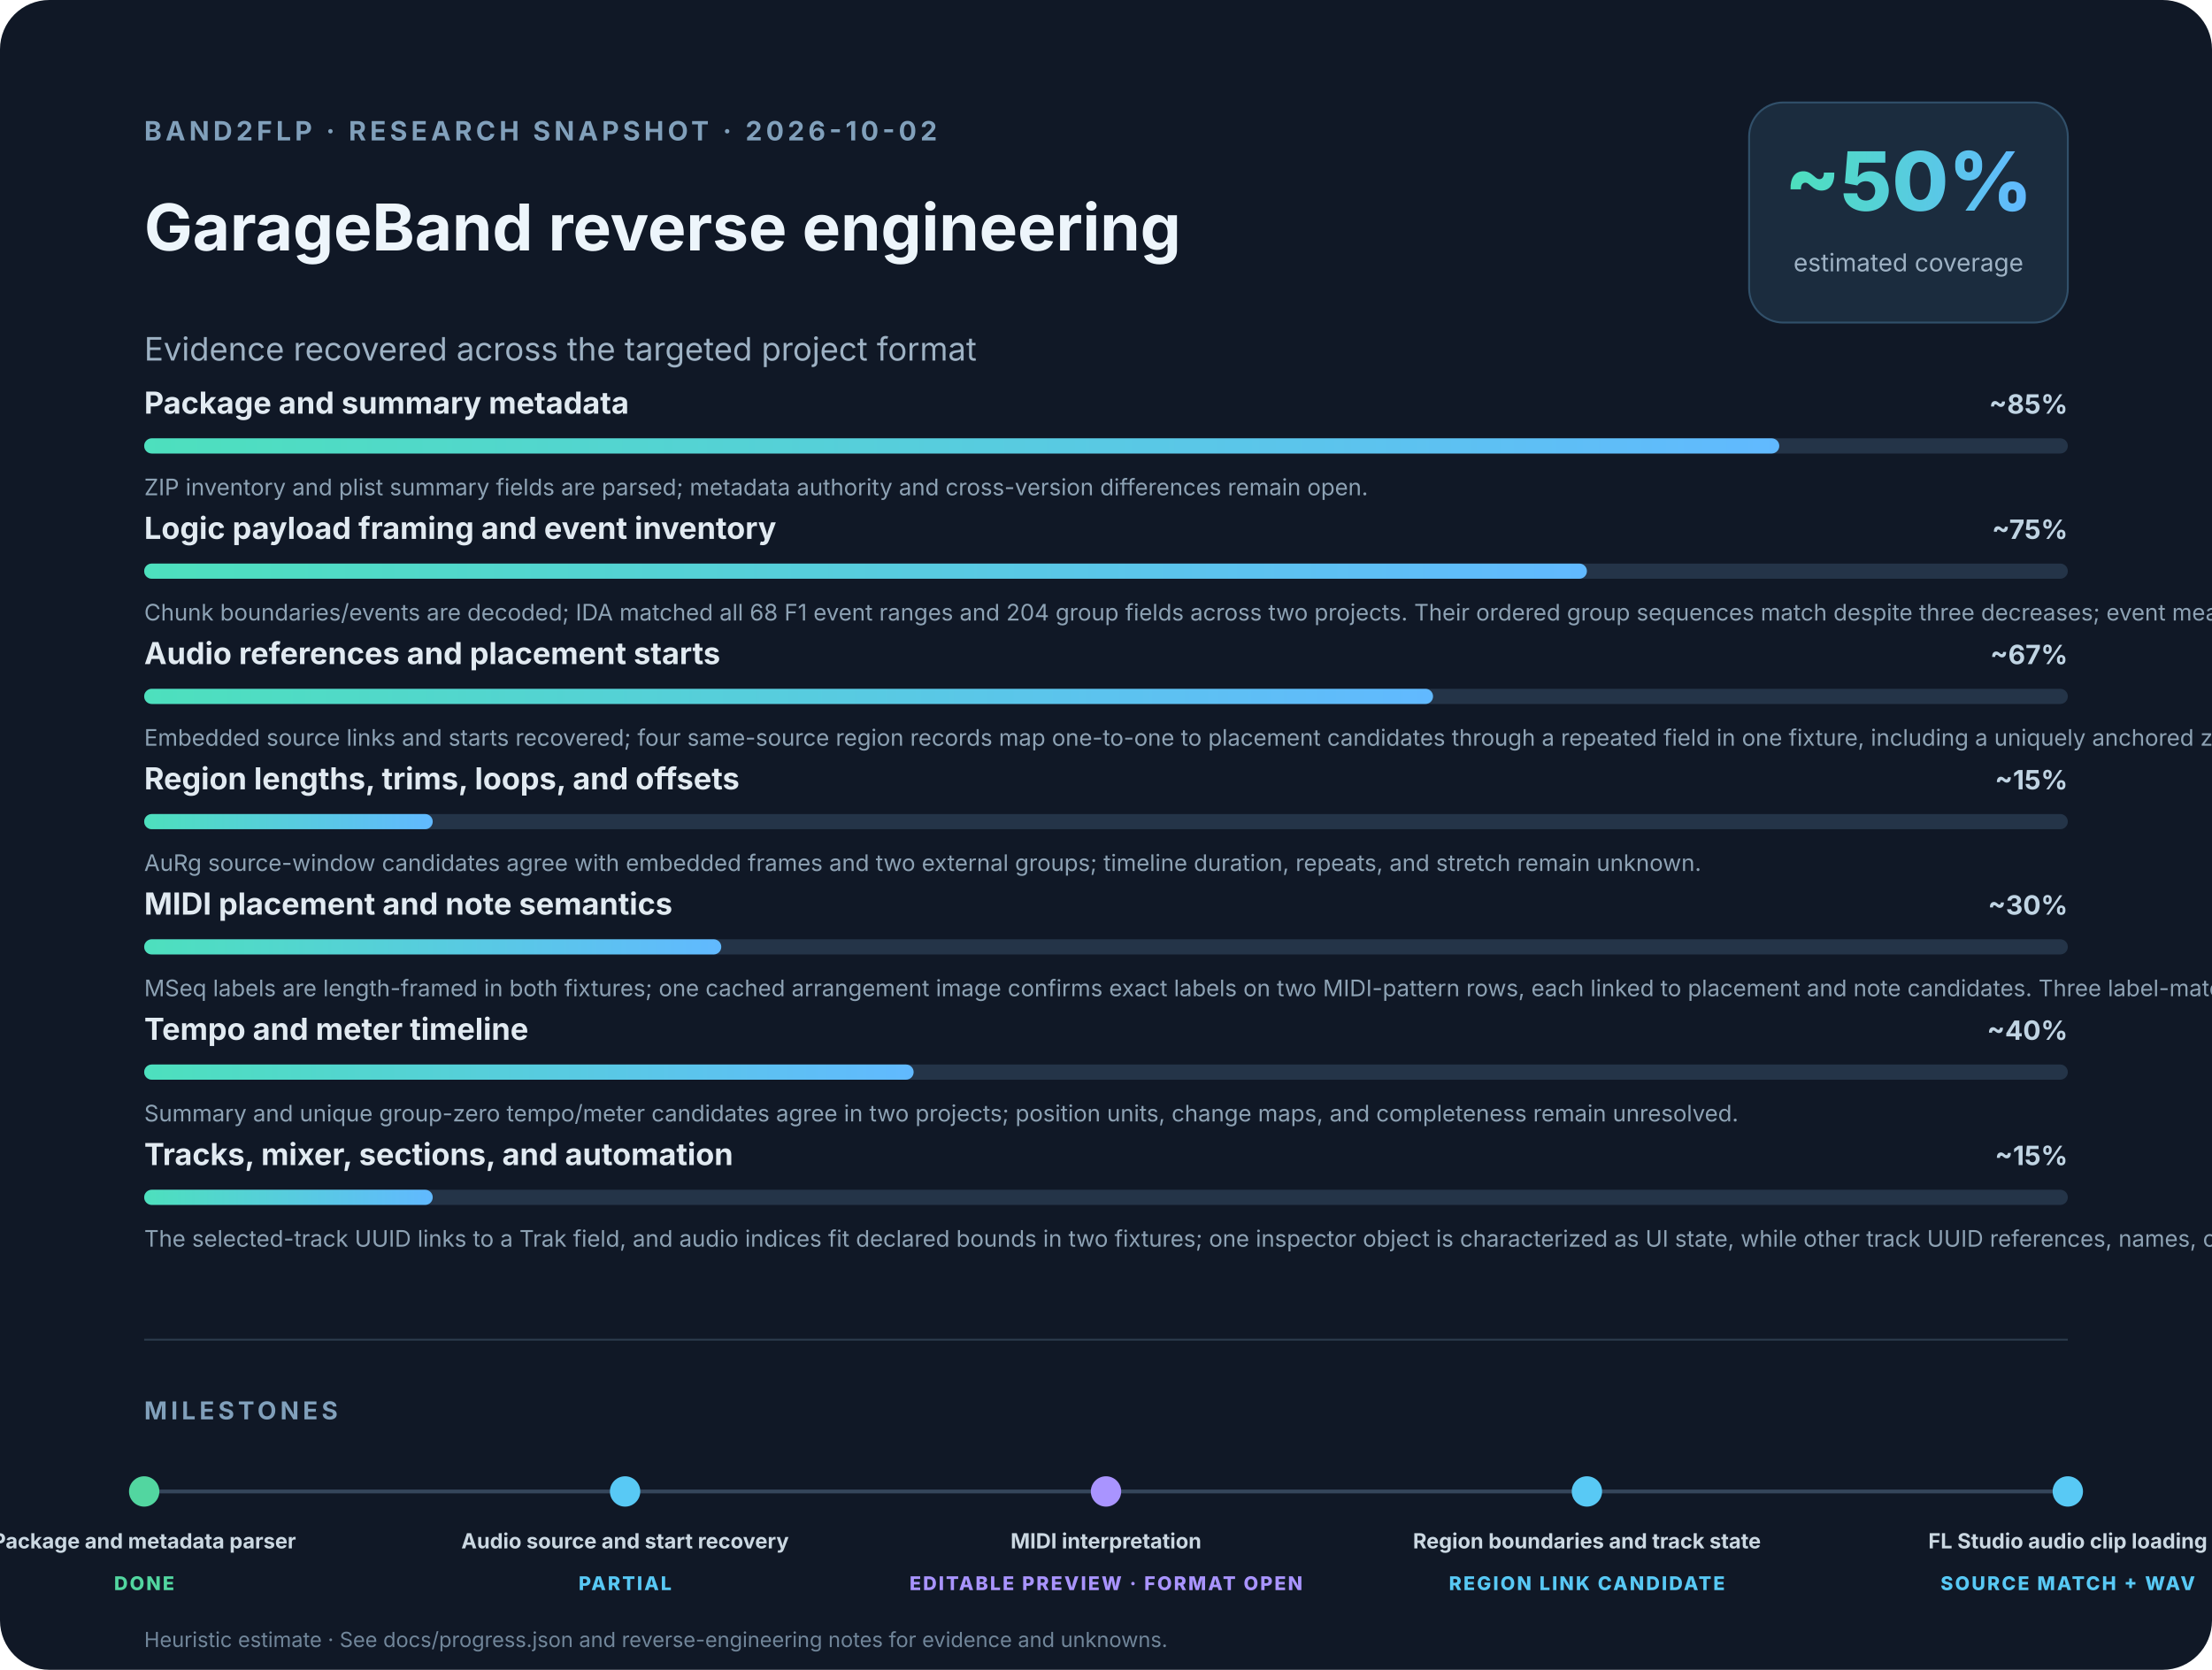
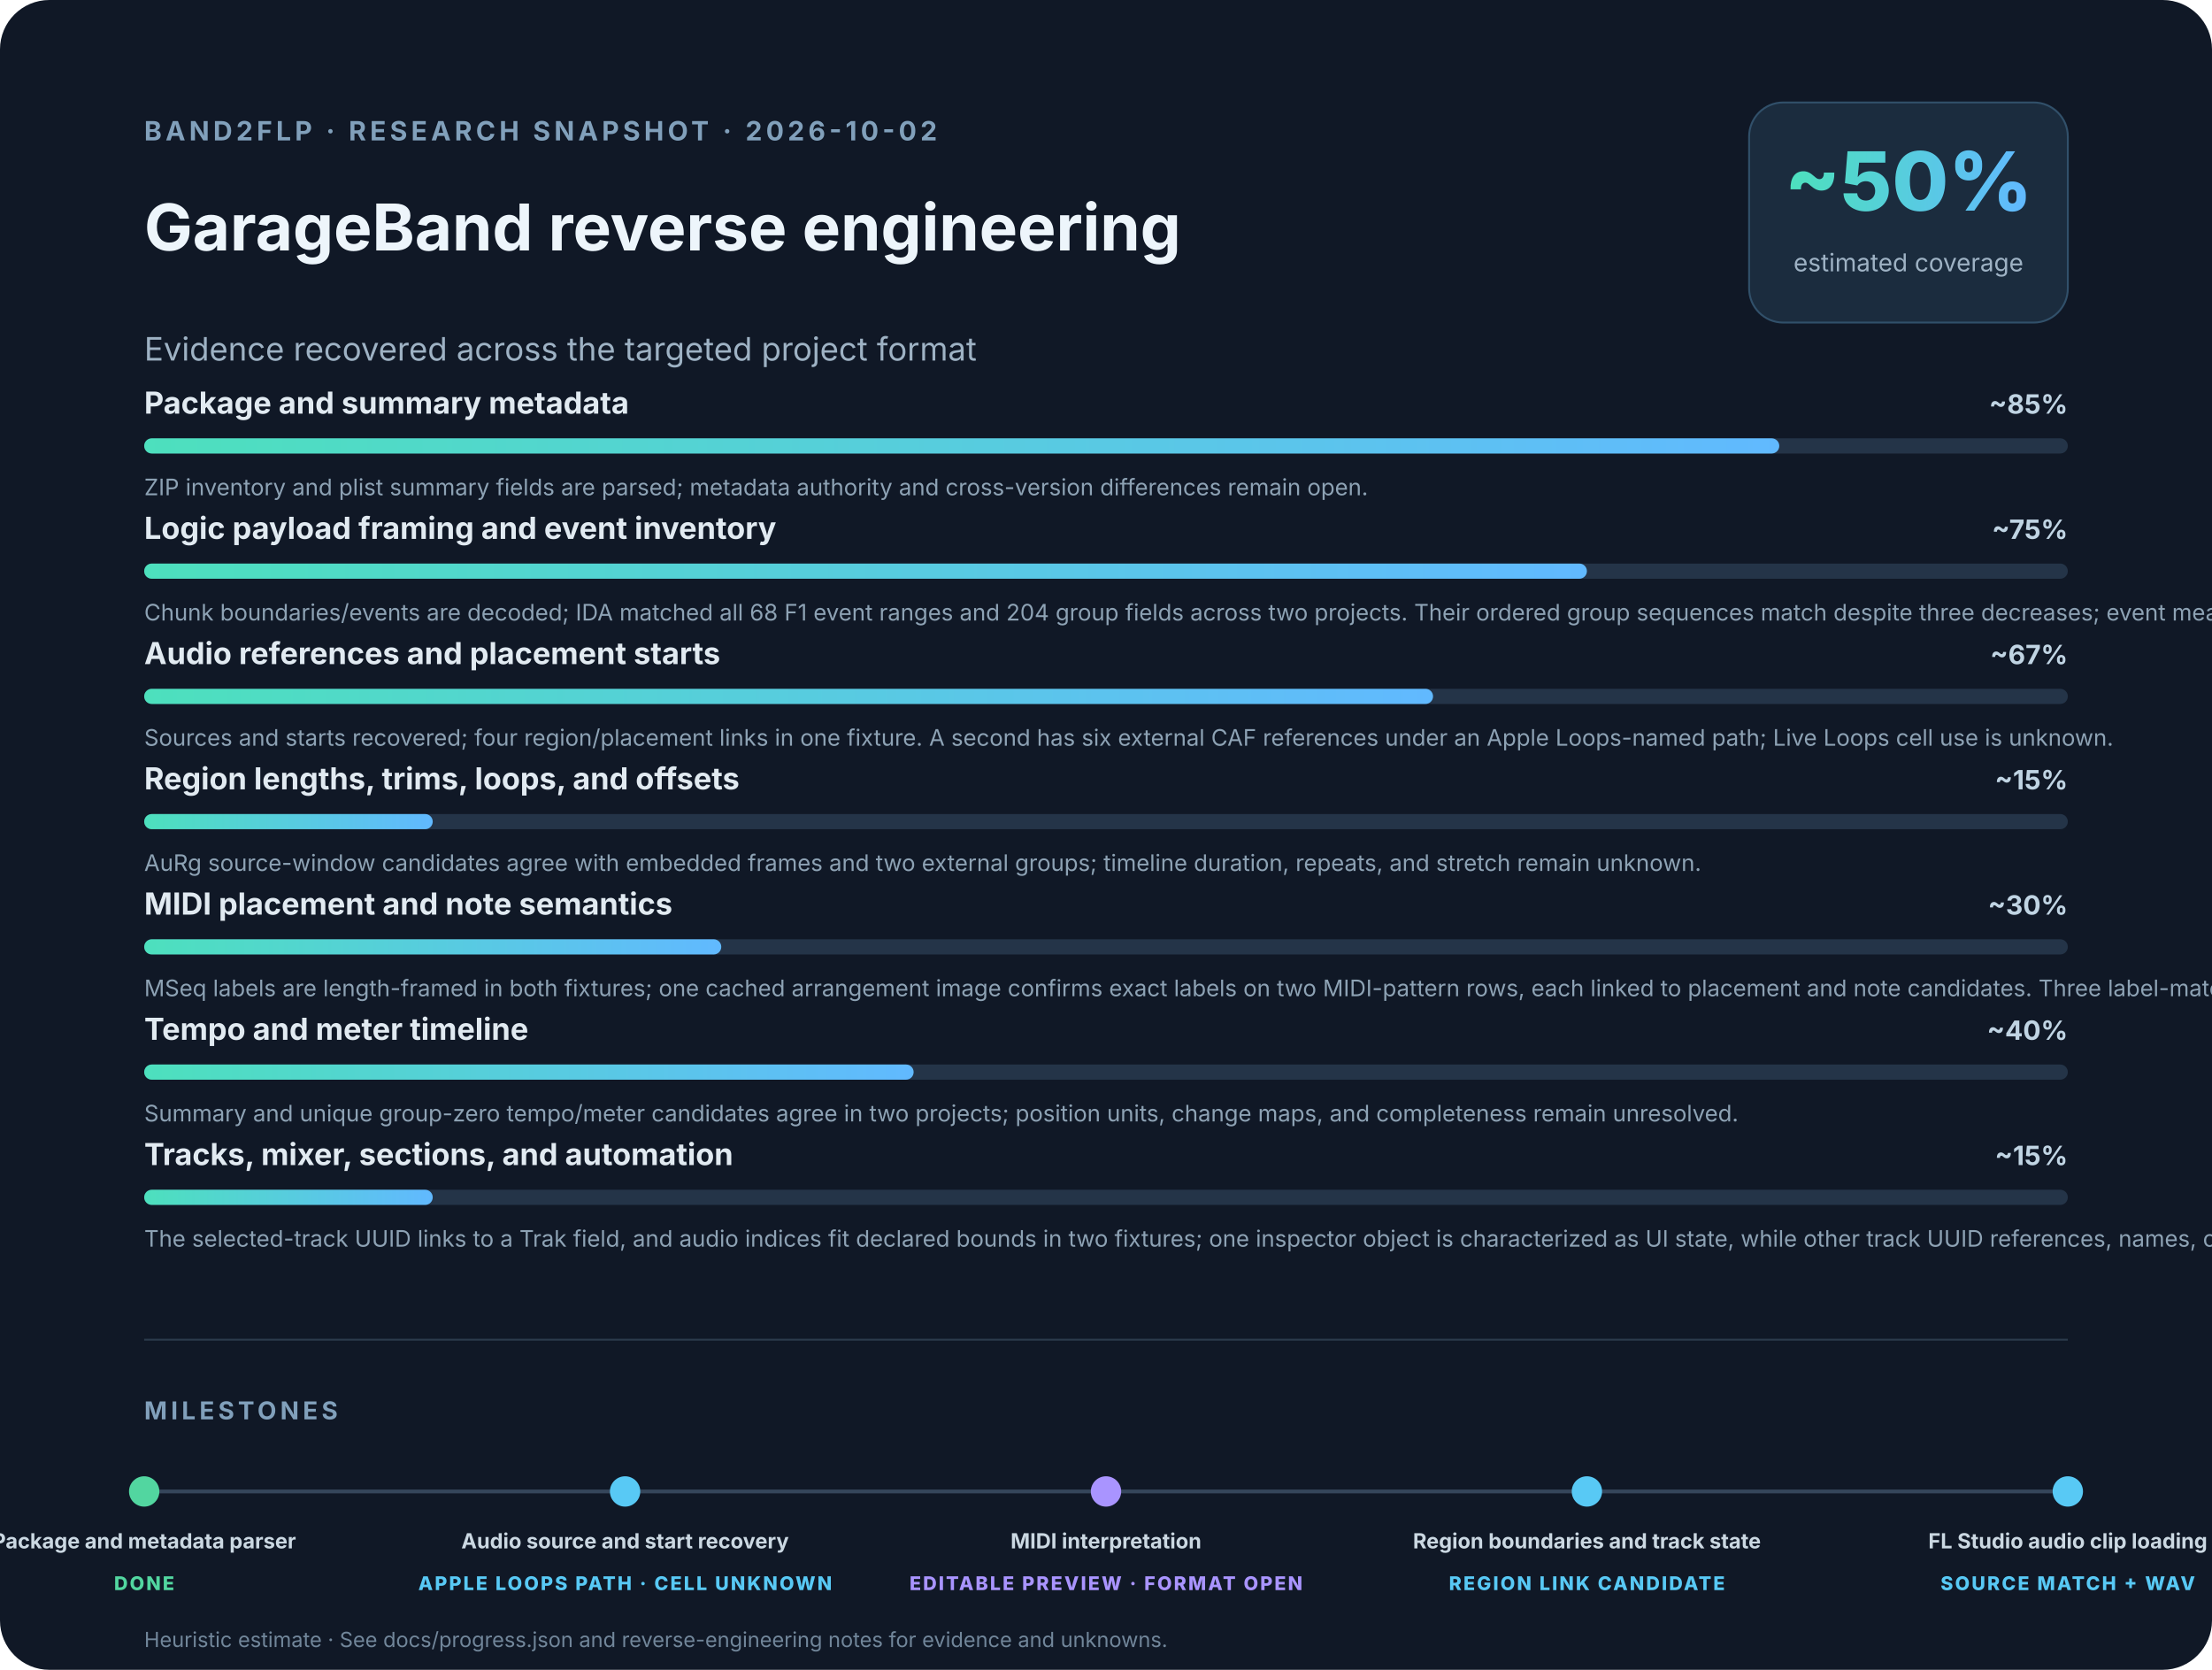
<svg xmlns="http://www.w3.org/2000/svg" viewBox="0 0 1166 880" role="img" aria-labelledby="title desc">
  <defs>
    <linearGradient id="accent" x1="0" x2="1">
      <stop offset="0" stop-color="#4de0bd" />
      <stop offset="1" stop-color="#61b9ff" />
    </linearGradient>
  </defs>
  <rect width="1166" height="880" rx="26" fill="#101826" />
  <text x="76" y="74" class="eyebrow">BAND2FLP · RESEARCH SNAPSHOT · 2026-10-02</text>
  <text x="76" y="132" class="headline">GarageBand reverse engineering</text>
  <text x="76" y="190" class="subhead">Evidence recovered across the targeted project format</text>
  <rect x="922" y="54" width="168" height="116" rx="18" fill="#1b2c3e" stroke="#31506a" />
  <text x="1006" y="111" class="big-pct" text-anchor="middle">~50%</text>
  <text x="1006" y="143" class="small" text-anchor="middle">estimated coverage</text>
  <text x="76" y="218" class="row-title">Package and summary metadata</text>
  <text x="1090" y="218" class="row-pct" text-anchor="end">~85%</text>
  <rect x="76" y="231" width="1014" height="8" rx="4" class="bar-bg" />
  <rect x="76" y="231" width="861.9" height="8" rx="4" class="bar-fill" />
  <text x="76" y="261" class="row-note">ZIP inventory and plist summary fields are parsed; metadata authority and cross-version differences remain open.</text>
  <text x="76" y="284" class="row-title">Logic payload framing and event inventory</text>
  <text x="1090" y="284" class="row-pct" text-anchor="end">~75%</text>
  <rect x="76" y="297" width="1014" height="8" rx="4" class="bar-bg" />
  <rect x="76" y="297" width="760.5" height="8" rx="4" class="bar-fill" />
  <text x="76" y="327" class="row-note">Chunk boundaries/events are decoded; IDA matched all 68 F1 event ranges and 204 group fields across two projects. Their ordered group sequences match despite three decreases; event meanings remain unknown.</text>
  <text x="76" y="350" class="row-title">Audio references and placement starts</text>
  <text x="1090" y="350" class="row-pct" text-anchor="end">~67%</text>
  <rect x="76" y="363" width="1014" height="8" rx="4" class="bar-bg" />
  <rect x="76" y="363" width="679.4" height="8" rx="4" class="bar-fill" />
-   <text x="76" y="393" class="row-note">Embedded source links and starts recovered; four same-source region records map one-to-one to placement candidates through a repeated field in one fixture, including a uniquely anchored zero slot. Similar fields remain unset in a second fixture; duration, looping, and generalization are open.</text>
+   <text x="76" y="393" class="row-note">Sources and starts recovered; four region/placement links in one fixture. A second has six external CAF references under an Apple Loops-named path; Live Loops cell use is unknown.</text>
  <text x="76" y="416" class="row-title">Region lengths, trims, loops, and offsets</text>
  <text x="1090" y="416" class="row-pct" text-anchor="end">~15%</text>
  <rect x="76" y="429" width="1014" height="8" rx="4" class="bar-bg" />
  <rect x="76" y="429" width="152.1" height="8" rx="4" class="bar-fill" />
  <text x="76" y="459" class="row-note">AuRg source-window candidates agree with embedded frames and two external groups; timeline duration, repeats, and stretch remain unknown.</text>
  <text x="76" y="482" class="row-title">MIDI placement and note semantics</text>
  <text x="1090" y="482" class="row-pct" text-anchor="end">~30%</text>
  <rect x="76" y="495" width="1014" height="8" rx="4" class="bar-bg" />
  <rect x="76" y="495" width="304.2" height="8" rx="4" class="bar-fill" />
  <text x="76" y="525" class="row-note">MSeq labels are length-framed in both fixtures; one cached arrangement image confirms exact labels on two MIDI-pattern rows, each linked to placement and note candidates. Three label-matched rows have consecutive +0x14 values in visible order, but other values exceed the declared track count. Note fields and absolute track mapping remain unresolved.</text>
  <text x="76" y="548" class="row-title">Tempo and meter timeline</text>
  <text x="1090" y="548" class="row-pct" text-anchor="end">~40%</text>
  <rect x="76" y="561" width="1014" height="8" rx="4" class="bar-bg" />
  <rect x="76" y="561" width="405.6" height="8" rx="4" class="bar-fill" />
  <text x="76" y="591" class="row-note">Summary and unique group-zero tempo/meter candidates agree in two projects; position units, change maps, and completeness remain unresolved.</text>
  <text x="76" y="614" class="row-title">Tracks, mixer, sections, and automation</text>
  <text x="1090" y="614" class="row-pct" text-anchor="end">~15%</text>
  <rect x="76" y="627" width="1014" height="8" rx="4" class="bar-bg" />
  <rect x="76" y="627" width="152.1" height="8" rx="4" class="bar-fill" />
  <text x="76" y="657" class="row-note">The selected-track UUID links to a Trak field, and audio indices fit declared bounds in two fixtures; one inspector object is characterized as UI state, while other track UUID references, names, ordering, mixer state, sections, and automation remain unresolved.</text>
  <line x1="76" y1="706" x2="1090" y2="706" stroke="#2b3a4b" />
  <text x="76" y="748" class="section">MILESTONES</text>
  <line x1="76" y1="786" x2="1090" y2="786" stroke="#35465b" stroke-width="2" />
  <circle cx="76.0" cy="786" r="8" fill="#52d6a0" />
  <text x="76.0" y="816" class="milestone-name" text-anchor="middle">Package and metadata parser</text>
  <text x="76.0" y="838" class="milestone-state" text-anchor="middle" fill="#52d6a0">DONE</text>
  <circle cx="329.5" cy="786" r="8" fill="#58c9f5" />
  <text x="329.5" y="816" class="milestone-name" text-anchor="middle">Audio source and start recovery</text>
-   <text x="329.5" y="838" class="milestone-state" text-anchor="middle" fill="#58c9f5">PARTIAL</text>
+   <text x="329.5" y="838" class="milestone-state" text-anchor="middle" fill="#58c9f5">APPLE LOOPS PATH · CELL UNKNOWN</text>
  <circle cx="583.0" cy="786" r="8" fill="#a994ff" />
  <text x="583.0" y="816" class="milestone-name" text-anchor="middle">MIDI interpretation</text>
  <text x="583.0" y="838" class="milestone-state" text-anchor="middle" fill="#a994ff">EDITABLE PREVIEW · FORMAT OPEN</text>
  <circle cx="836.5" cy="786" r="8" fill="#58c9f5" />
  <text x="836.5" y="816" class="milestone-name" text-anchor="middle">Region boundaries and track state</text>
  <text x="836.5" y="838" class="milestone-state" text-anchor="middle" fill="#58c9f5">REGION LINK CANDIDATE</text>
  <circle cx="1090.0" cy="786" r="8" fill="#58c9f5" />
  <text x="1090.0" y="816" class="milestone-name" text-anchor="middle">FL Studio audio clip loading</text>
  <text x="1090.0" y="838" class="milestone-state" text-anchor="middle" fill="#58c9f5">SOURCE MATCH + WAV</text>
  <text x="76" y="868" class="footer">Heuristic estimate · See docs/progress.json and reverse-engineering notes for evidence and unknowns.</text>
  <style>
text { font-family: Inter, Segoe UI, Arial, sans-serif; }
.eyebrow { fill:#81a0bb; font-size:14px; font-weight:700; letter-spacing:2px; }
.headline { fill:#edf5fb; font-size:34px; font-weight:700; }
.subhead { fill:#9eb2c4; font-size:17px; }
.big-pct { fill:url(#accent); font-size:43px; font-weight:800; }
.small { fill:#9eb2c4; font-size:13px; }
.row-title { fill:#e1eaf1; font-size:16px; font-weight:650; }
.row-pct { fill:#c0d4e3; font-size:14px; font-weight:700; }
.bar-bg { fill:#243448; } .bar-fill { fill:url(#accent); }
.row-note { fill:#8da2b4; font-size:12px; }
.section { fill:#81a0bb; font-size:13px; font-weight:700; letter-spacing:2px; }
.milestone-name { fill:#cbd8e2; font-size:11px; font-weight:650; }
.milestone-state { font-size:10px; font-weight:800; letter-spacing:1px; }
.footer { fill:#71869a; font-size:11px; }
</style>
</svg>
